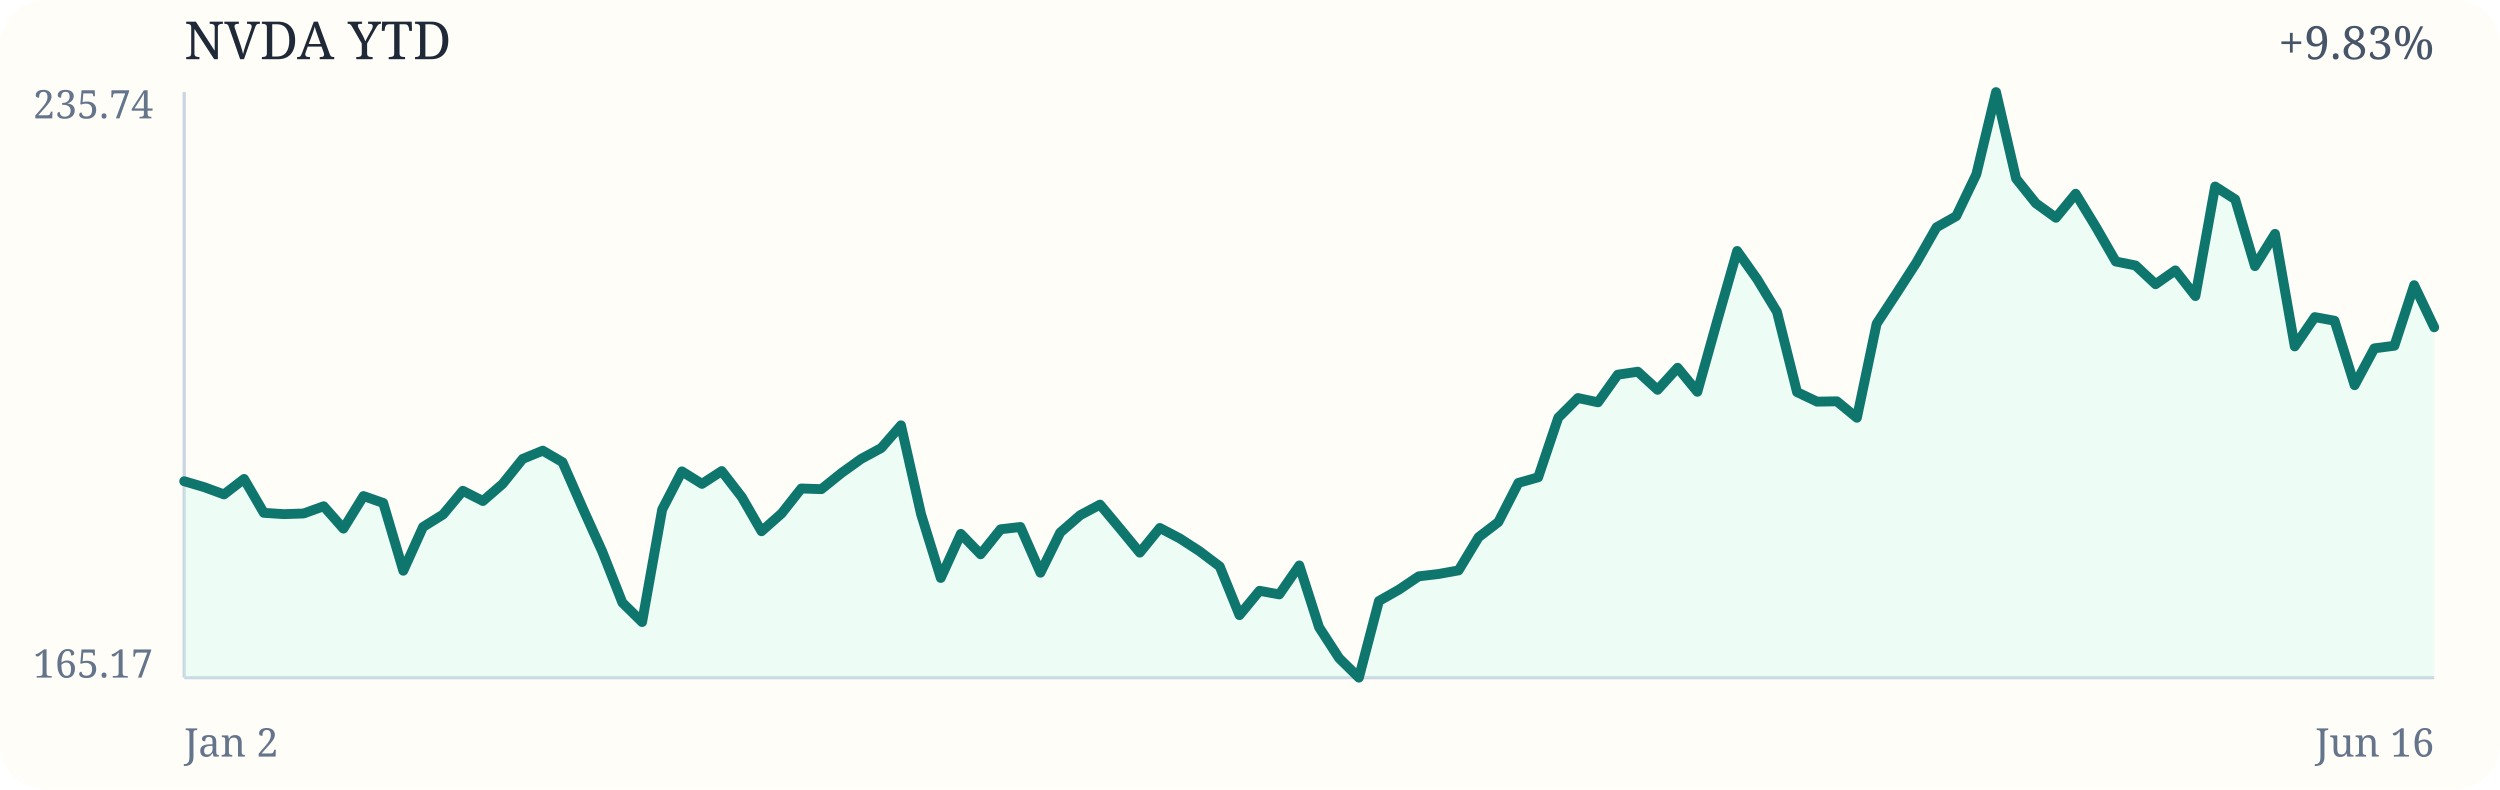
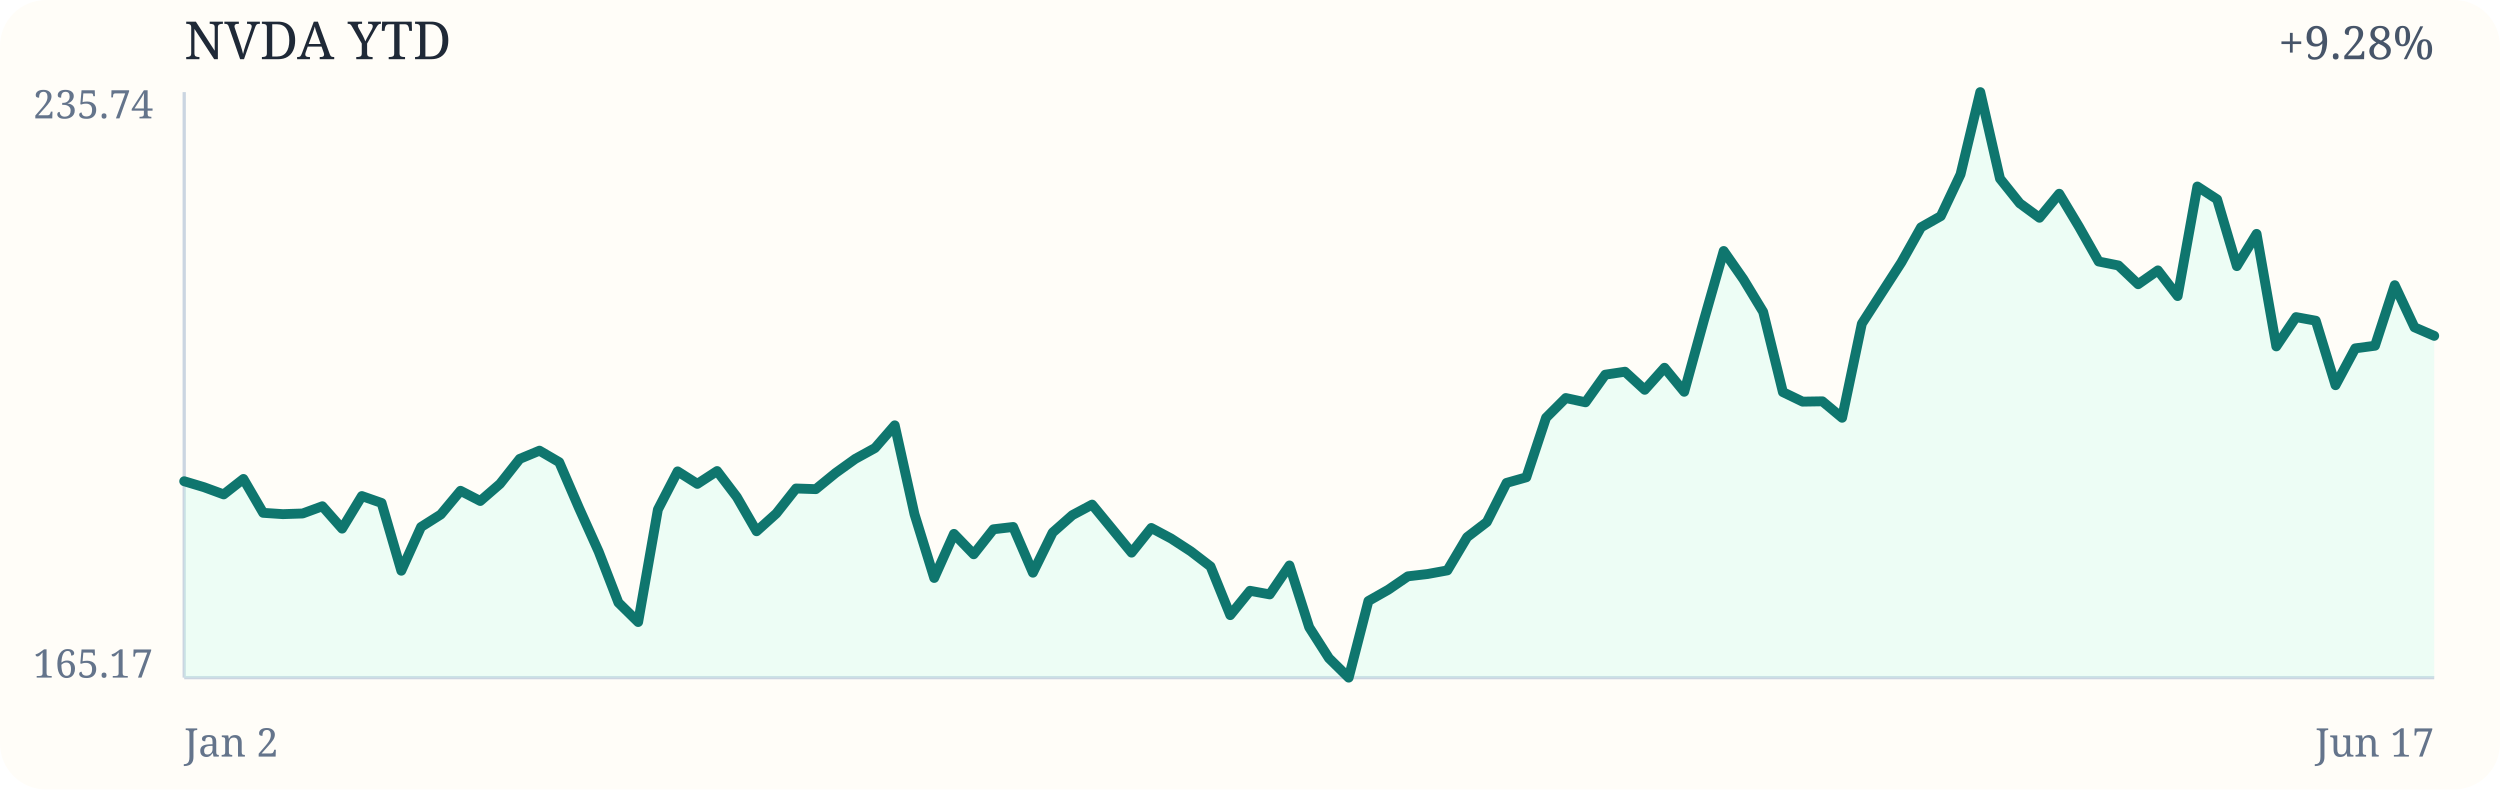
<svg xmlns="http://www.w3.org/2000/svg" width="760" height="240" viewBox="0 0 760 240" role="img" aria-labelledby="title desc">
  <rect width="100%" height="100%" fill="#fffdf8" rx="14" />
  <text x="56" y="18" font-size="16" font-family="Georgia, serif" fill="#1f2937">NVDA YTD</text>
-   <text x="740" y="18" text-anchor="end" font-size="14" font-family="Georgia, serif" fill="#475569">+9.83%</text>
+   <text x="740" y="18" text-anchor="end" font-size="14" font-family="Georgia, serif" fill="#475569">+9.28%</text>
  <line x1="56" y1="206" x2="740" y2="206" stroke="#cbd5e1" stroke-width="1" />
  <line x1="56" y1="28" x2="56" y2="206" stroke="#cbd5e1" stroke-width="1" />
  <text x="56" y="230" font-size="12" font-family="Georgia, serif" fill="#64748b">Jan 2</text>
-   <text x="740" y="230" text-anchor="end" font-size="12" font-family="Georgia, serif" fill="#64748b">Jun 16</text>
+   <text x="740" y="230" text-anchor="end" font-size="12" font-family="Georgia, serif" fill="#64748b">Jun 17</text>
  <text x="10" y="36" font-size="12" font-family="Georgia, serif" fill="#64748b">235.74</text>
  <text x="10" y="206" font-size="12" font-family="Georgia, serif" fill="#64748b">165.17</text>
-   <polygon points="56.0,206.0 56.0,146.3 62.1,148.1 68.1,150.3 74.2,145.6 80.2,155.9 86.3,156.3 92.3,156.1 98.4,153.9 104.4,160.7 110.5,150.8 116.5,152.9 122.6,173.5 128.6,160.2 134.7,156.4 140.7,149.2 146.8,152.3 152.8,147.1 158.9,139.5 165.0,137.0 171.0,140.5 177.1,154.4 183.1,167.7 189.2,183.2 195.2,189.1 201.3,154.9 207.3,143.3 213.4,147.1 219.4,143.2 225.5,151.1 231.5,161.5 237.6,156.1 243.6,148.5 249.7,148.7 255.8,143.8 261.8,139.5 267.9,136.2 273.9,129.3 280.0,156.3 286.0,175.7 292.1,162.3 298.1,168.5 304.2,160.9 310.2,160.2 316.3,174.1 322.3,161.9 328.4,156.6 334.4,153.4 340.5,160.7 346.5,168.0 352.6,160.5 358.7,163.7 364.7,167.6 370.8,172.2 376.8,187.0 382.9,179.6 388.9,180.7 395.0,171.9 401.0,190.7 407.1,200.1 413.1,206.0 419.2,182.7 425.2,179.3 431.3,175.2 437.3,174.5 443.4,173.4 449.5,163.3 455.5,158.7 461.6,146.8 467.6,145.1 473.7,127.0 479.7,121.0 485.8,122.3 491.8,113.9 497.9,113.0 503.9,118.5 510.0,111.8 516.0,119.1 522.1,97.3 528.1,76.3 534.2,84.9 540.2,94.8 546.3,119.2 552.4,122.1 558.4,122.0 564.5,127.0 570.5,98.4 576.6,89.1 582.6,79.8 588.7,69.1 594.7,65.7 600.8,53.0 606.8,28.0 612.9,54.3 618.9,61.8 625.0,66.2 631.0,58.9 637.1,68.9 643.2,79.5 649.2,80.7 655.3,86.4 661.3,82.2 667.4,90.0 673.4,56.7 679.5,60.6 685.5,80.9 691.6,71.1 697.6,105.3 703.7,96.4 709.7,97.5 715.8,117.1 721.8,105.9 727.9,105.1 733.9,86.7 740.0,99.5 740.0,206.0" fill="#ccfbf1" opacity="0.35" />
-   <polyline points="56.0,146.3 62.1,148.1 68.1,150.3 74.2,145.6 80.2,155.9 86.3,156.3 92.3,156.1 98.4,153.9 104.4,160.7 110.5,150.8 116.5,152.9 122.6,173.5 128.6,160.2 134.7,156.4 140.7,149.2 146.8,152.3 152.8,147.1 158.9,139.5 165.0,137.0 171.0,140.5 177.1,154.4 183.1,167.7 189.2,183.2 195.2,189.1 201.3,154.9 207.3,143.3 213.4,147.1 219.4,143.2 225.5,151.1 231.5,161.5 237.6,156.1 243.6,148.5 249.7,148.7 255.8,143.8 261.8,139.5 267.9,136.2 273.9,129.3 280.0,156.3 286.0,175.7 292.1,162.3 298.1,168.5 304.2,160.9 310.2,160.2 316.3,174.1 322.3,161.9 328.4,156.6 334.4,153.4 340.5,160.7 346.5,168.0 352.6,160.5 358.7,163.7 364.7,167.6 370.8,172.2 376.8,187.0 382.9,179.6 388.9,180.7 395.0,171.9 401.0,190.7 407.1,200.1 413.1,206.0 419.2,182.7 425.2,179.3 431.3,175.2 437.3,174.5 443.4,173.4 449.5,163.3 455.5,158.7 461.6,146.8 467.6,145.1 473.7,127.0 479.7,121.0 485.8,122.3 491.8,113.9 497.9,113.0 503.9,118.5 510.0,111.8 516.0,119.1 522.1,97.3 528.1,76.3 534.2,84.9 540.2,94.8 546.3,119.2 552.4,122.1 558.4,122.0 564.5,127.0 570.5,98.4 576.6,89.1 582.6,79.8 588.7,69.1 594.7,65.7 600.8,53.0 606.8,28.0 612.9,54.3 618.9,61.8 625.0,66.2 631.0,58.9 637.1,68.9 643.2,79.5 649.2,80.7 655.3,86.4 661.3,82.2 667.4,90.0 673.4,56.7 679.5,60.6 685.5,80.9 691.6,71.1 697.6,105.3 703.7,96.4 709.7,97.5 715.8,117.1 721.8,105.9 727.9,105.1 733.9,86.7 740.0,99.5" fill="none" stroke="#0f766e" stroke-width="3" stroke-linecap="round" stroke-linejoin="round" />
+   <polygon points="56.0,206.0 56.0,146.3 62.0,148.1 68.0,150.3 74.0,145.6 80.0,155.9 86.0,156.3 92.0,156.1 98.0,153.9 104.0,160.7 110.0,150.8 116.0,152.9 122.0,173.5 128.0,160.2 134.0,156.4 140.0,149.2 146.0,152.3 152.0,147.1 158.0,139.5 164.0,137.0 170.0,140.5 176.0,154.4 182.0,167.7 188.0,183.2 194.0,189.1 200.0,154.9 206.0,143.3 212.0,147.1 218.0,143.2 224.0,151.1 230.0,161.5 236.0,156.1 242.0,148.5 248.0,148.7 254.0,143.8 260.0,139.5 266.0,136.2 272.0,129.3 278.0,156.3 284.0,175.7 290.0,162.3 296.0,168.5 302.0,160.9 308.0,160.2 314.0,174.1 320.0,161.9 326.0,156.6 332.0,153.4 338.0,160.7 344.0,168.0 350.0,160.5 356.0,163.7 362.0,167.6 368.0,172.2 374.0,187.0 380.0,179.6 386.0,180.7 392.0,171.9 398.0,190.7 404.0,200.1 410.0,206.0 416.0,182.7 422.0,179.3 428.0,175.2 434.0,174.5 440.0,173.4 446.0,163.3 452.0,158.7 458.0,146.8 464.0,145.1 470.0,127.0 476.0,121.0 482.0,122.3 488.0,113.9 494.0,113.0 500.0,118.5 506.0,111.8 512.0,119.1 518.0,97.3 524.0,76.3 530.0,84.9 536.0,94.8 542.0,119.2 548.0,122.1 554.0,122.0 560.0,127.0 566.0,98.4 572.0,89.1 578.0,79.8 584.0,69.1 590.0,65.7 596.0,53.0 602.0,28.0 608.0,54.3 614.0,61.8 620.0,66.2 626.0,58.9 632.0,68.9 638.0,79.5 644.0,80.7 650.0,86.4 656.0,82.2 662.0,90.0 668.0,56.7 674.0,60.6 680.0,80.9 686.0,71.1 692.0,105.3 698.0,96.4 704.0,97.5 710.0,117.1 716.0,105.9 722.0,105.1 728.0,86.7 734.0,99.5 740.0,102.1 740.0,206.0" fill="#ccfbf1" opacity="0.35" />
+   <polyline points="56.0,146.3 62.0,148.1 68.0,150.3 74.0,145.6 80.0,155.9 86.0,156.3 92.0,156.1 98.0,153.9 104.0,160.7 110.0,150.8 116.0,152.9 122.0,173.5 128.0,160.2 134.0,156.4 140.0,149.2 146.0,152.3 152.0,147.1 158.0,139.5 164.0,137.0 170.0,140.5 176.0,154.4 182.0,167.7 188.0,183.2 194.0,189.1 200.0,154.9 206.0,143.3 212.0,147.1 218.0,143.2 224.0,151.1 230.0,161.5 236.0,156.1 242.0,148.5 248.0,148.7 254.0,143.8 260.0,139.5 266.0,136.2 272.0,129.3 278.0,156.3 284.0,175.7 290.0,162.3 296.0,168.5 302.0,160.9 308.0,160.2 314.0,174.1 320.0,161.9 326.0,156.6 332.0,153.4 338.0,160.7 344.0,168.0 350.0,160.5 356.0,163.7 362.0,167.6 368.0,172.2 374.0,187.0 380.0,179.6 386.0,180.7 392.0,171.9 398.0,190.7 404.0,200.1 410.0,206.0 416.0,182.7 422.0,179.3 428.0,175.2 434.0,174.5 440.0,173.4 446.0,163.3 452.0,158.7 458.0,146.8 464.0,145.1 470.0,127.0 476.0,121.0 482.0,122.3 488.0,113.9 494.0,113.0 500.0,118.5 506.0,111.8 512.0,119.1 518.0,97.3 524.0,76.3 530.0,84.9 536.0,94.8 542.0,119.2 548.0,122.1 554.0,122.0 560.0,127.0 566.0,98.4 572.0,89.1 578.0,79.8 584.0,69.1 590.0,65.7 596.0,53.0 602.0,28.0 608.0,54.3 614.0,61.8 620.0,66.2 626.0,58.9 632.0,68.9 638.0,79.5 644.0,80.7 650.0,86.4 656.0,82.2 662.0,90.0 668.0,56.7 674.0,60.6 680.0,80.9 686.0,71.1 692.0,105.3 698.0,96.4 704.0,97.5 710.0,117.1 716.0,105.9 722.0,105.1 728.0,86.7 734.0,99.5 740.0,102.1" fill="none" stroke="#0f766e" stroke-width="3" stroke-linecap="round" stroke-linejoin="round" />
</svg>
